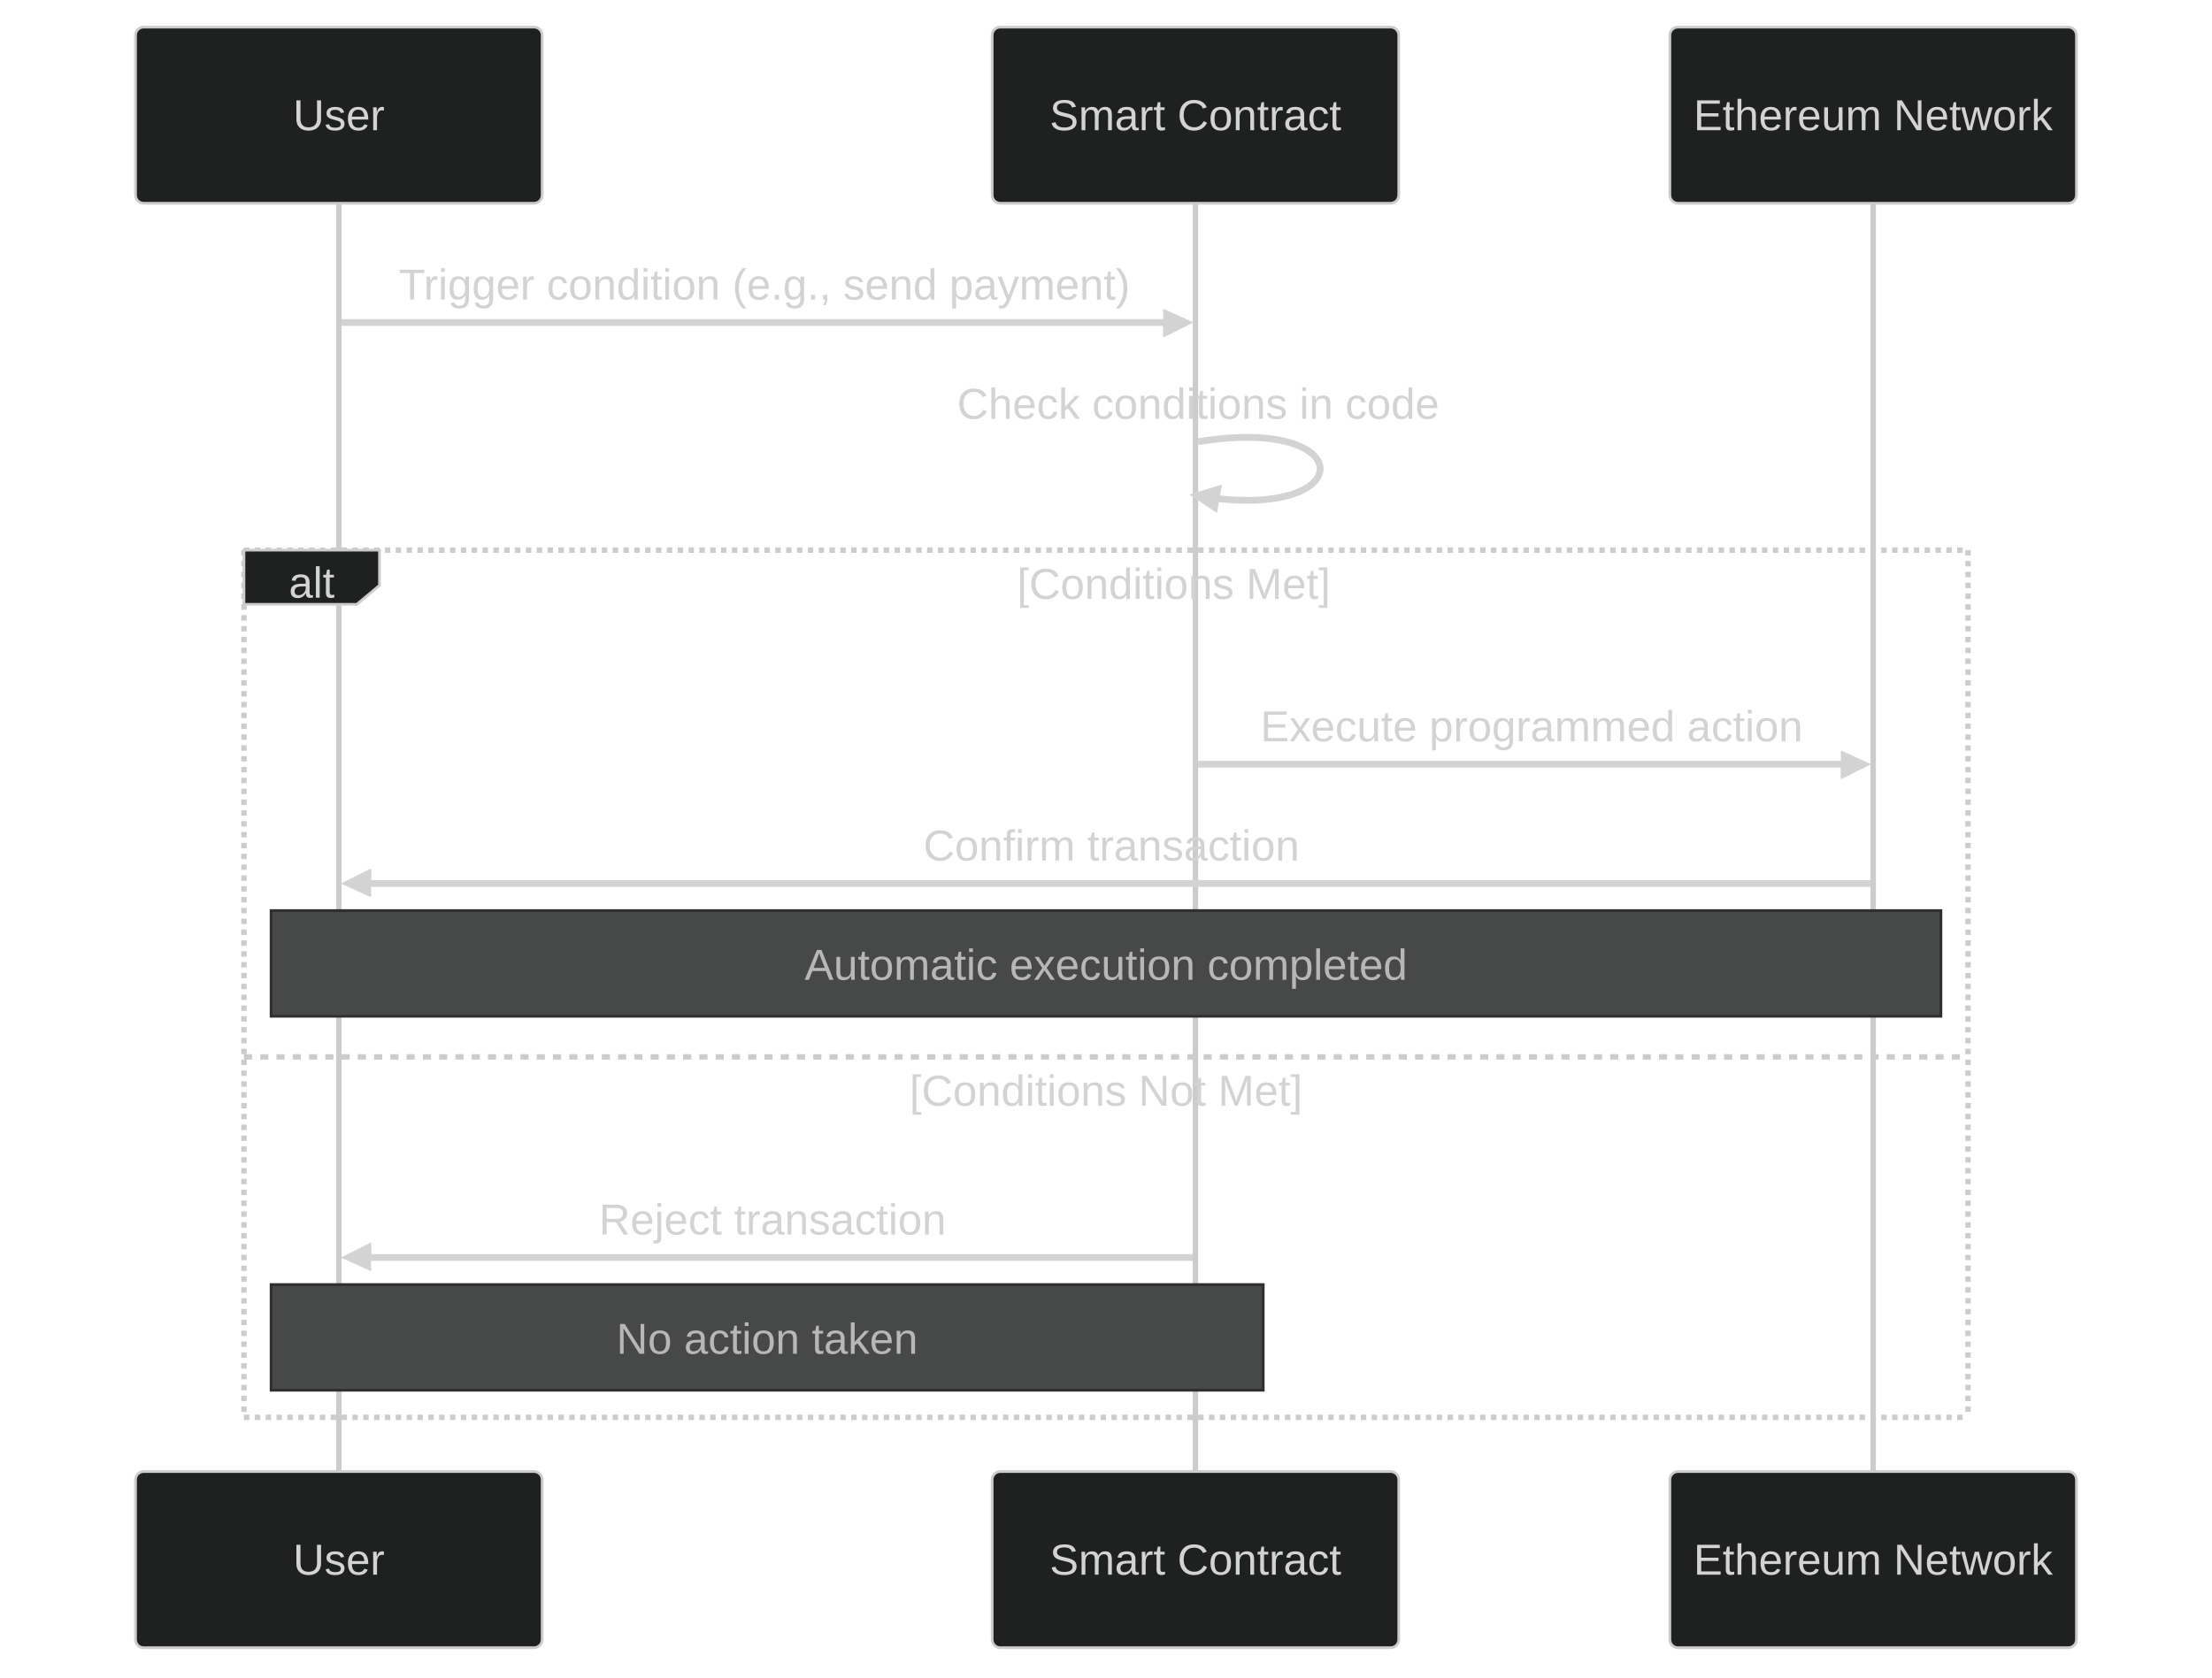
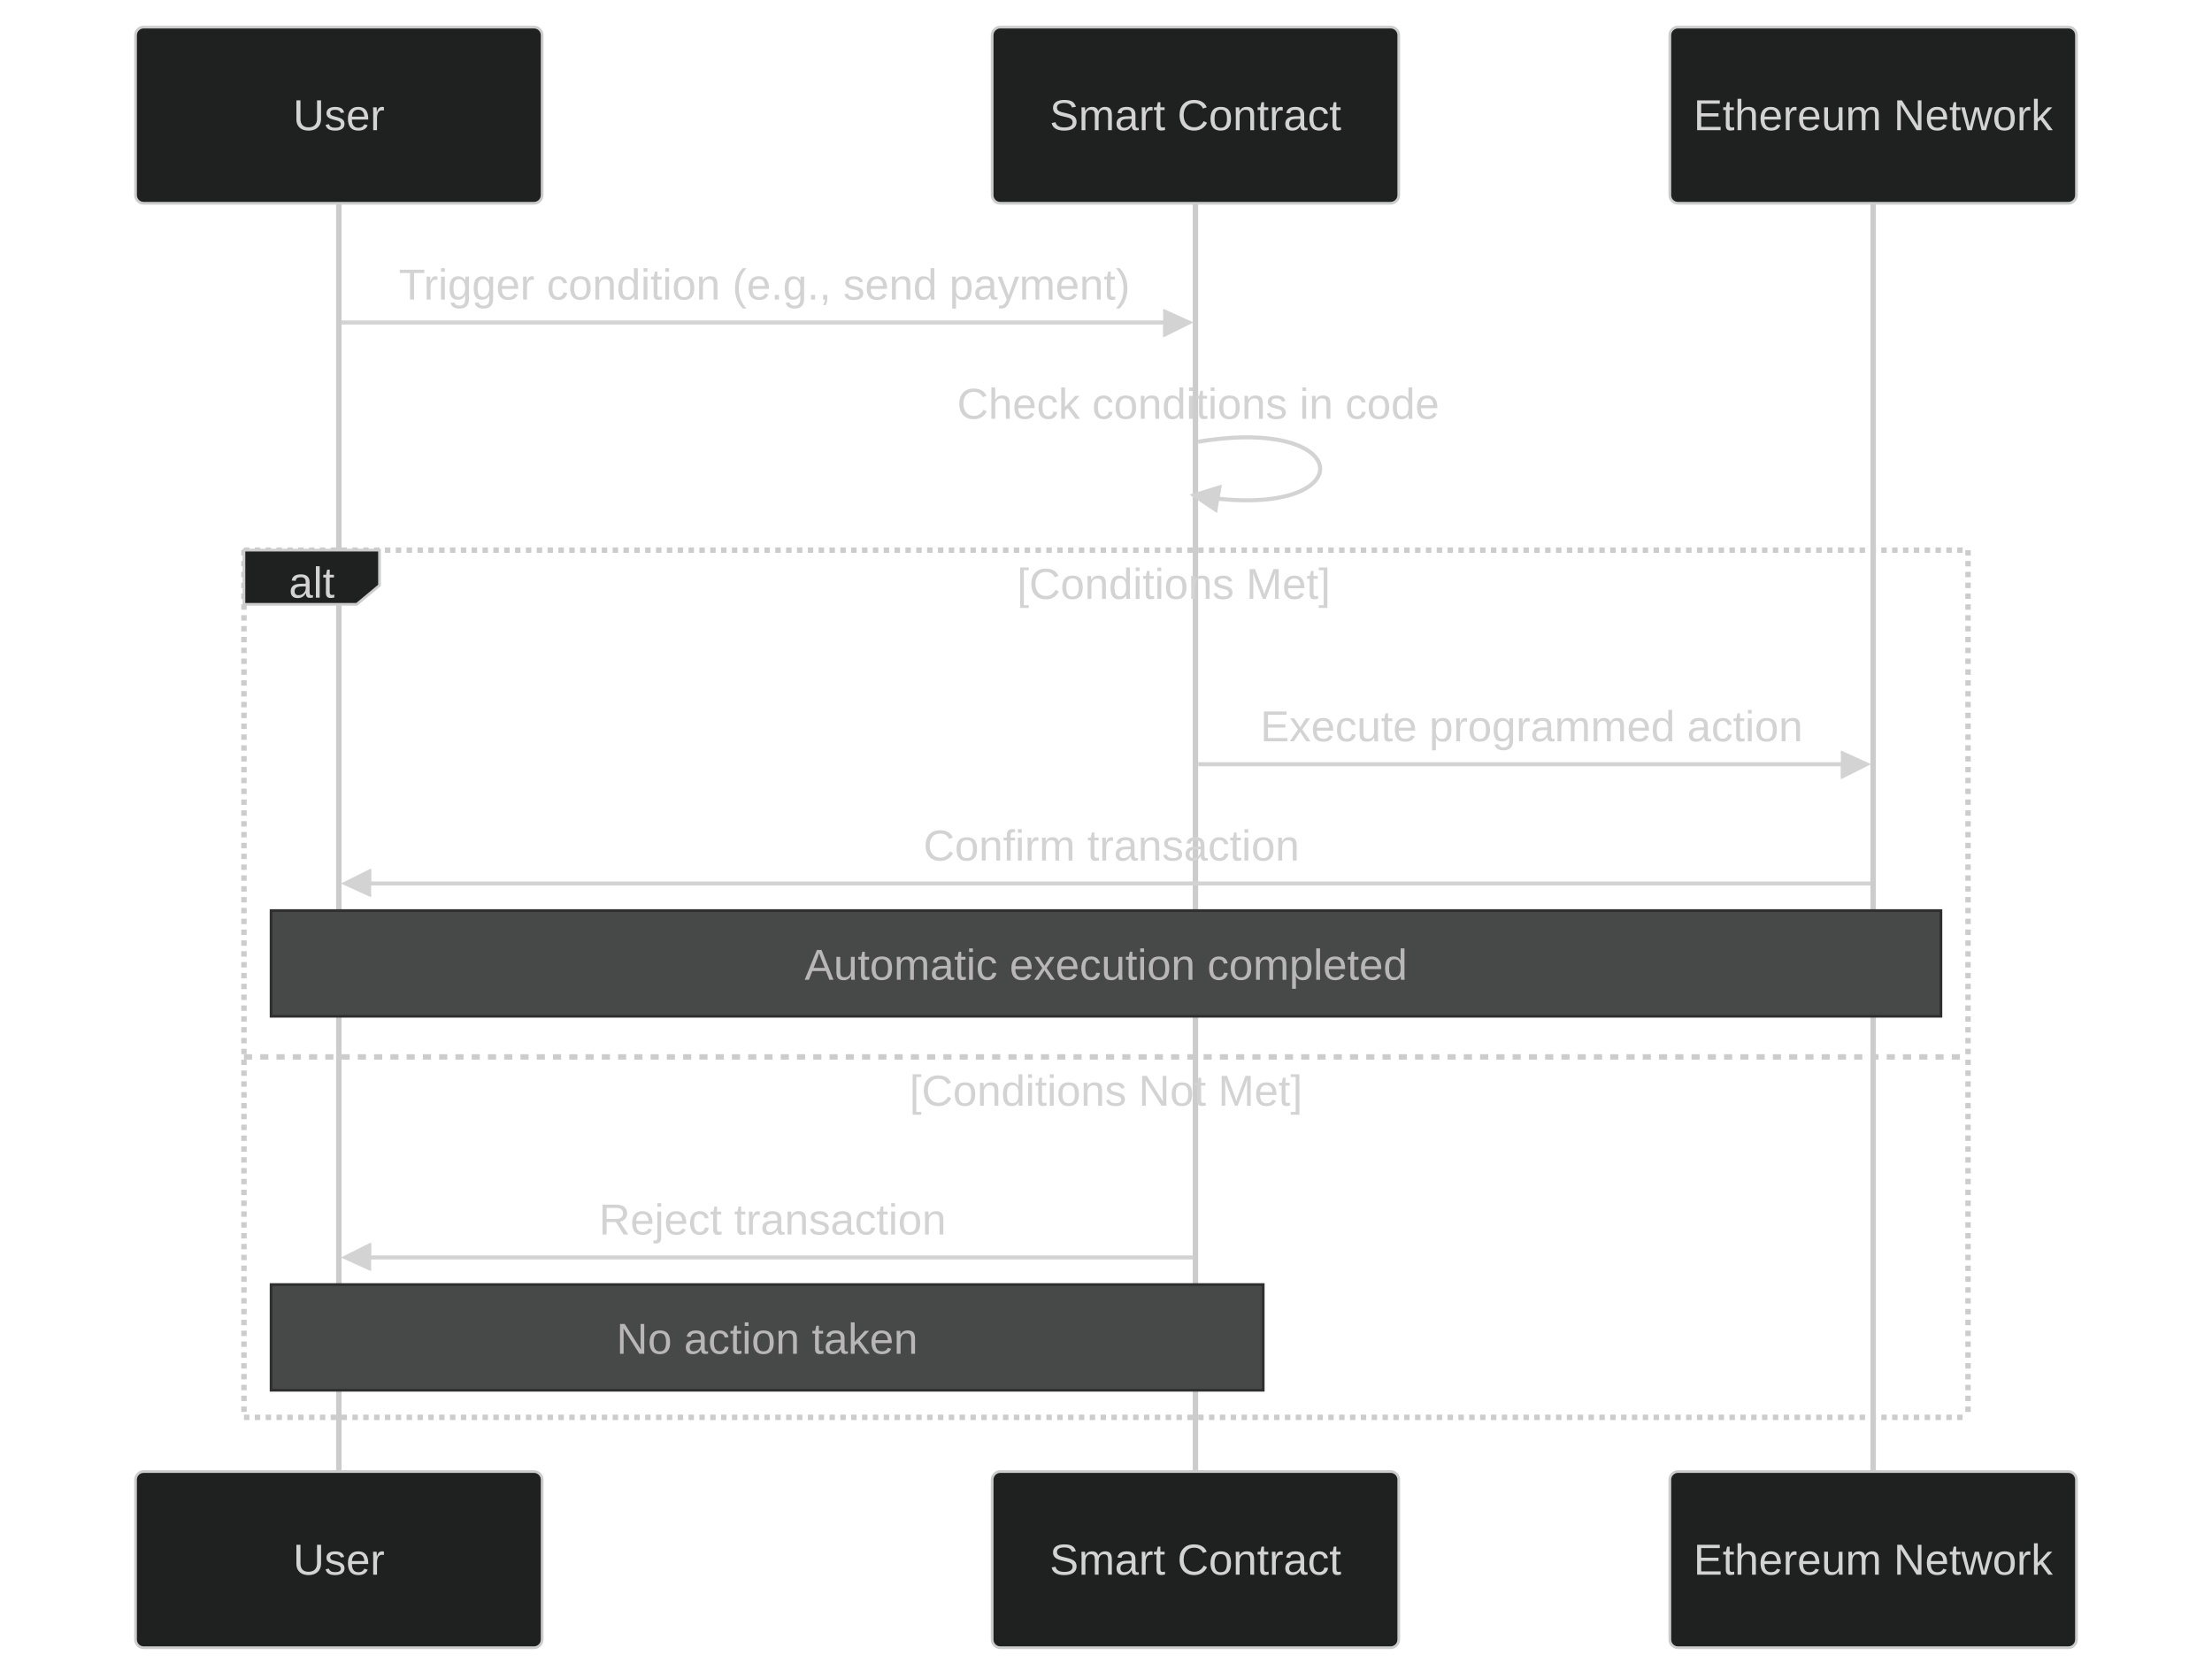
<svg xmlns="http://www.w3.org/2000/svg" aria-roledescription="sequence" role="graphics-document document" viewBox="-50 -10 816 619" style="max-width: 816px; background-color: transparent;" width="100%" id="my-svg">
  <g>
    <rect class="actor actor-bottom" ry="3" rx="3" name="Blockchain" height="65" width="150" stroke="#666" fill="#eaeaea" y="533" x="566" />
    <text style="text-anchor: middle; font-size: 16px; font-weight: 400;" class="actor actor-box" alignment-baseline="central" dominant-baseline="central" y="565.5" x="641">
      <tspan dy="0" x="641">Ethereum Network</tspan>
    </text>
  </g>
  <g>
    <rect class="actor actor-bottom" ry="3" rx="3" name="Contract" height="65" width="150" stroke="#666" fill="#eaeaea" y="533" x="316" />
    <text style="text-anchor: middle; font-size: 16px; font-weight: 400;" class="actor actor-box" alignment-baseline="central" dominant-baseline="central" y="565.5" x="391">
      <tspan dy="0" x="391">Smart Contract</tspan>
    </text>
  </g>
  <g>
    <rect class="actor actor-bottom" ry="3" rx="3" name="User" height="65" width="150" stroke="#666" fill="#eaeaea" y="533" x="0" />
    <text style="text-anchor: middle; font-size: 16px; font-weight: 400;" class="actor actor-box" alignment-baseline="central" dominant-baseline="central" y="565.5" x="75">
      <tspan dy="0" x="75">User</tspan>
    </text>
  </g>
  <g>
    <line name="Blockchain" stroke="#999" stroke-width="0.5px" class="actor-line 200" y2="533" x2="641" y1="65" x1="641" id="actor2" />
    <g id="root-2">
      <rect class="actor actor-top" ry="3" rx="3" name="Blockchain" height="65" width="150" stroke="#666" fill="#eaeaea" y="0" x="566" />
      <text style="text-anchor: middle; font-size: 16px; font-weight: 400;" class="actor actor-box" alignment-baseline="central" dominant-baseline="central" y="32.5" x="641">
        <tspan dy="0" x="641">Ethereum Network</tspan>
      </text>
    </g>
  </g>
  <g>
    <line name="Contract" stroke="#999" stroke-width="0.5px" class="actor-line 200" y2="533" x2="391" y1="65" x1="391" id="actor1" />
    <g id="root-1">
      <rect class="actor actor-top" ry="3" rx="3" name="Contract" height="65" width="150" stroke="#666" fill="#eaeaea" y="0" x="316" />
      <text style="text-anchor: middle; font-size: 16px; font-weight: 400;" class="actor actor-box" alignment-baseline="central" dominant-baseline="central" y="32.5" x="391">
        <tspan dy="0" x="391">Smart Contract</tspan>
      </text>
    </g>
  </g>
  <g>
    <line name="User" stroke="#999" stroke-width="0.5px" class="actor-line 200" y2="533" x2="75" y1="65" x1="75" id="actor0" />
    <g id="root-0">
      <rect class="actor actor-top" ry="3" rx="3" name="User" height="65" width="150" stroke="#666" fill="#eaeaea" y="0" x="0" />
      <text style="text-anchor: middle; font-size: 16px; font-weight: 400;" class="actor actor-box" alignment-baseline="central" dominant-baseline="central" y="32.5" x="75">
        <tspan dy="0" x="75">User</tspan>
      </text>
    </g>
  </g>
  <style>#my-svg{font-family:"trebuchet ms",verdana,arial,sans-serif;font-size:16px;fill:#ccc;}@keyframes edge-animation-frame{from{stroke-dashoffset:0;}}@keyframes dash{to{stroke-dashoffset:0;}}#my-svg .edge-animation-slow{stroke-dasharray:9,5!important;stroke-dashoffset:900;animation:dash 50s linear infinite;stroke-linecap:round;}#my-svg .edge-animation-fast{stroke-dasharray:9,5!important;stroke-dashoffset:900;animation:dash 20s linear infinite;stroke-linecap:round;}#my-svg .error-icon{fill:#a44141;}#my-svg .error-text{fill:#ddd;stroke:#ddd;}#my-svg .edge-thickness-normal{stroke-width:1px;}#my-svg .edge-thickness-thick{stroke-width:3.5px;}#my-svg .edge-pattern-solid{stroke-dasharray:0;}#my-svg .edge-thickness-invisible{stroke-width:0;fill:none;}#my-svg .edge-pattern-dashed{stroke-dasharray:3;}#my-svg .edge-pattern-dotted{stroke-dasharray:2;}#my-svg .marker{fill:lightgrey;stroke:lightgrey;}#my-svg .marker.cross{stroke:lightgrey;}#my-svg svg{font-family:"trebuchet ms",verdana,arial,sans-serif;font-size:16px;}#my-svg p{margin:0;}#my-svg .actor{stroke:#ccc;fill:#1f2020;}#my-svg text.actor&gt;tspan{fill:lightgrey;stroke:none;}#my-svg .actor-line{stroke:#ccc;}#my-svg .messageLine0{stroke-width:1.5;stroke-dasharray:none;stroke:lightgrey;}#my-svg .messageLine1{stroke-width:1.5;stroke-dasharray:2,2;stroke:lightgrey;}#my-svg #arrowhead path{fill:lightgrey;stroke:lightgrey;}#my-svg .sequenceNumber{fill:black;}#my-svg #sequencenumber{fill:lightgrey;}#my-svg #crosshead path{fill:lightgrey;stroke:lightgrey;}#my-svg .messageText{fill:lightgrey;stroke:none;}#my-svg .labelBox{stroke:#ccc;fill:#1f2020;}#my-svg .labelText,#my-svg .labelText&gt;tspan{fill:lightgrey;stroke:none;}#my-svg .loopText,#my-svg .loopText&gt;tspan{fill:lightgrey;stroke:none;}#my-svg .loopLine{stroke-width:2px;stroke-dasharray:2,2;stroke:#ccc;fill:#ccc;}#my-svg .note{stroke:hsl(180, 0%, 18.353%);fill:hsl(180, 1.587%, 28.353%);}#my-svg .noteText,#my-svg .noteText&gt;tspan{fill:rgb(183.848, 181.552, 181.552);stroke:none;}#my-svg .activation0{fill:hsl(180, 1.587%, 28.353%);stroke:#ccc;}#my-svg .activation1{fill:hsl(180, 1.587%, 28.353%);stroke:#ccc;}#my-svg .activation2{fill:hsl(180, 1.587%, 28.353%);stroke:#ccc;}#my-svg .actorPopupMenu{position:absolute;}#my-svg .actorPopupMenuPanel{position:absolute;fill:#1f2020;box-shadow:0px 8px 16px 0px rgba(0,0,0,0.2);filter:drop-shadow(3px 5px 2px rgb(0 0 0 / 0.4));}#my-svg .actor-man line{stroke:#ccc;fill:#1f2020;}#my-svg .actor-man circle,#my-svg line{stroke:#ccc;fill:#1f2020;stroke-width:2px;}#my-svg :root{--mermaid-font-family:"trebuchet ms",verdana,arial,sans-serif;}</style>
  <g />
  <defs>
    <symbol height="24" width="24" id="computer">
      <path d="M2 2v13h20v-13h-20zm18 11h-16v-9h16v9zm-10.228 6l.466-1h3.524l.467 1h-4.457zm14.228 3h-24l2-6h2.104l-1.33 4h18.45l-1.297-4h2.073l2 6zm-5-10h-14v-7h14v7z" transform="scale(.5)" />
    </symbol>
  </defs>
  <defs>
    <symbol clip-rule="evenodd" fill-rule="evenodd" id="database">
      <path d="M12.258.001l.256.004.255.005.253.008.251.01.249.012.247.015.246.016.242.019.241.02.239.023.236.024.233.027.231.028.229.031.225.032.223.034.22.036.217.038.214.04.211.041.208.043.205.045.201.046.198.048.194.05.191.051.187.053.183.054.18.056.175.057.172.059.168.06.163.061.16.063.155.064.15.066.074.033.073.033.071.034.07.034.069.035.068.035.067.035.066.035.064.036.064.036.062.036.06.036.06.037.058.037.058.037.055.038.055.038.053.038.052.038.051.039.05.039.048.039.047.039.045.04.044.04.043.04.041.04.04.041.039.041.037.041.036.041.034.041.033.042.032.042.03.042.029.042.027.042.026.043.024.043.023.043.021.043.02.043.018.044.017.043.015.044.013.044.012.044.011.045.009.044.007.045.006.045.004.045.002.045.001.045v17l-.001.045-.002.045-.004.045-.006.045-.007.045-.009.044-.011.045-.012.044-.013.044-.015.044-.017.043-.018.044-.02.043-.021.043-.023.043-.024.043-.026.043-.027.042-.029.042-.03.042-.032.042-.033.042-.034.041-.036.041-.037.041-.039.041-.04.041-.041.04-.043.04-.044.04-.045.04-.047.039-.048.039-.05.039-.051.039-.052.038-.053.038-.055.038-.055.038-.058.037-.058.037-.06.037-.06.036-.062.036-.064.036-.064.036-.066.035-.067.035-.068.035-.069.035-.07.034-.071.034-.073.033-.074.033-.15.066-.155.064-.16.063-.163.061-.168.06-.172.059-.175.057-.18.056-.183.054-.187.053-.191.051-.194.05-.198.048-.201.046-.205.045-.208.043-.211.041-.214.04-.217.038-.22.036-.223.034-.225.032-.229.031-.231.028-.233.027-.236.024-.239.023-.241.02-.242.019-.246.016-.247.015-.249.012-.251.01-.253.008-.255.005-.256.004-.258.001-.258-.001-.256-.004-.255-.005-.253-.008-.251-.01-.249-.012-.247-.015-.245-.016-.243-.019-.241-.02-.238-.023-.236-.024-.234-.027-.231-.028-.228-.031-.226-.032-.223-.034-.22-.036-.217-.038-.214-.04-.211-.041-.208-.043-.204-.045-.201-.046-.198-.048-.195-.05-.19-.051-.187-.053-.184-.054-.179-.056-.176-.057-.172-.059-.167-.06-.164-.061-.159-.063-.155-.064-.151-.066-.074-.033-.072-.033-.072-.034-.07-.034-.069-.035-.068-.035-.067-.035-.066-.035-.064-.036-.063-.036-.062-.036-.061-.036-.06-.037-.058-.037-.057-.037-.056-.038-.055-.038-.053-.038-.052-.038-.051-.039-.049-.039-.049-.039-.046-.039-.046-.04-.044-.04-.043-.04-.041-.04-.04-.041-.039-.041-.037-.041-.036-.041-.034-.041-.033-.042-.032-.042-.03-.042-.029-.042-.027-.042-.026-.043-.024-.043-.023-.043-.021-.043-.02-.043-.018-.044-.017-.043-.015-.044-.013-.044-.012-.044-.011-.045-.009-.044-.007-.045-.006-.045-.004-.045-.002-.045-.001-.045v-17l.001-.045.002-.045.004-.045.006-.045.007-.045.009-.044.011-.045.012-.044.013-.044.015-.044.017-.043.018-.044.02-.043.021-.043.023-.043.024-.043.026-.043.027-.042.029-.042.03-.042.032-.042.033-.042.034-.041.036-.041.037-.041.039-.041.04-.041.041-.04.043-.04.044-.04.046-.04.046-.039.049-.039.049-.039.051-.039.052-.038.053-.038.055-.038.056-.038.057-.037.058-.037.06-.037.061-.036.062-.036.063-.036.064-.036.066-.035.067-.035.068-.035.069-.035.07-.034.072-.034.072-.033.074-.033.151-.066.155-.064.159-.063.164-.061.167-.06.172-.059.176-.057.179-.056.184-.054.187-.053.19-.051.195-.05.198-.048.201-.046.204-.045.208-.043.211-.041.214-.04.217-.038.22-.036.223-.034.226-.032.228-.031.231-.028.234-.027.236-.024.238-.023.241-.02.243-.019.245-.016.247-.015.249-.012.251-.01.253-.008.255-.005.256-.004.258-.001.258.001zm-9.258 20.499v.01l.001.021.003.021.004.022.005.021.006.022.007.022.009.023.01.022.011.023.012.023.013.023.015.023.016.024.017.023.018.024.019.024.021.024.022.025.023.024.024.025.052.049.056.05.061.051.066.051.07.051.075.051.079.052.084.052.088.052.092.052.097.052.102.051.105.052.11.052.114.051.119.051.123.051.127.05.131.05.135.05.139.048.144.049.147.047.152.047.155.047.16.045.163.045.167.043.171.043.176.041.178.041.183.039.187.039.19.037.194.035.197.035.202.033.204.031.209.03.212.029.216.027.219.025.222.024.226.021.23.02.233.018.236.016.24.015.243.012.246.01.249.008.253.005.256.004.259.001.26-.001.257-.004.254-.005.25-.008.247-.011.244-.012.241-.014.237-.016.233-.018.231-.021.226-.021.224-.024.22-.026.216-.027.212-.028.21-.031.205-.031.202-.034.198-.034.194-.036.191-.037.187-.039.183-.04.179-.04.175-.042.172-.043.168-.044.163-.045.16-.046.155-.046.152-.047.148-.048.143-.049.139-.049.136-.05.131-.05.126-.05.123-.051.118-.052.114-.051.11-.052.106-.052.101-.052.096-.052.092-.052.088-.053.083-.051.079-.052.074-.052.07-.051.065-.051.06-.051.056-.05.051-.05.023-.024.023-.025.021-.024.02-.024.019-.024.018-.024.017-.024.015-.023.014-.024.013-.023.012-.023.01-.023.01-.022.008-.022.006-.022.006-.022.004-.022.004-.021.001-.021.001-.021v-4.127l-.077.055-.08.053-.083.054-.085.053-.087.052-.09.052-.093.051-.095.05-.097.05-.1.049-.102.049-.105.048-.106.047-.109.047-.111.046-.114.045-.115.045-.118.044-.12.043-.122.042-.124.042-.126.041-.128.04-.13.04-.132.038-.134.038-.135.037-.138.037-.139.035-.142.035-.143.034-.144.033-.147.032-.148.031-.15.03-.151.03-.153.029-.154.027-.156.027-.158.026-.159.025-.161.024-.162.023-.163.022-.165.021-.166.02-.167.019-.169.018-.169.017-.171.016-.173.015-.173.014-.175.013-.175.012-.177.011-.178.01-.179.008-.179.008-.181.006-.182.005-.182.004-.184.003-.184.002h-.37l-.184-.002-.184-.003-.182-.004-.182-.005-.181-.006-.179-.008-.179-.008-.178-.01-.176-.011-.176-.012-.175-.013-.173-.014-.172-.015-.171-.016-.17-.017-.169-.018-.167-.019-.166-.02-.165-.021-.163-.022-.162-.023-.161-.024-.159-.025-.157-.026-.156-.027-.155-.027-.153-.029-.151-.03-.15-.03-.148-.031-.146-.032-.145-.033-.143-.034-.141-.035-.14-.035-.137-.037-.136-.037-.134-.038-.132-.038-.13-.04-.128-.04-.126-.041-.124-.042-.122-.042-.12-.044-.117-.043-.116-.045-.113-.045-.112-.046-.109-.047-.106-.047-.105-.048-.102-.049-.1-.049-.097-.05-.095-.05-.093-.052-.09-.051-.087-.052-.085-.053-.083-.054-.08-.054-.077-.054v4.127zm0-5.654v.011l.001.021.003.021.004.021.005.022.006.022.007.022.009.022.01.022.011.023.012.023.013.023.015.024.016.023.017.024.018.024.019.024.021.024.022.024.023.025.024.024.052.05.056.05.061.05.066.051.07.051.075.052.079.051.084.052.088.052.092.052.097.052.102.052.105.052.11.051.114.051.119.052.123.05.127.051.131.05.135.049.139.049.144.048.147.048.152.047.155.046.16.045.163.045.167.044.171.042.176.042.178.04.183.04.187.038.19.037.194.036.197.034.202.033.204.032.209.03.212.028.216.027.219.025.222.024.226.022.23.02.233.018.236.016.24.014.243.012.246.01.249.008.253.006.256.003.259.001.26-.001.257-.003.254-.006.25-.008.247-.01.244-.012.241-.015.237-.016.233-.018.231-.02.226-.022.224-.024.22-.025.216-.027.212-.029.21-.03.205-.032.202-.033.198-.035.194-.036.191-.037.187-.039.183-.039.179-.041.175-.042.172-.043.168-.044.163-.045.16-.045.155-.047.152-.047.148-.048.143-.048.139-.05.136-.049.131-.05.126-.051.123-.051.118-.051.114-.052.11-.052.106-.052.101-.052.096-.052.092-.052.088-.052.083-.052.079-.052.074-.051.07-.052.065-.051.06-.05.056-.051.051-.049.023-.025.023-.024.021-.025.02-.024.019-.024.018-.024.017-.024.015-.023.014-.023.013-.024.012-.022.01-.023.01-.023.008-.022.006-.022.006-.022.004-.021.004-.022.001-.021.001-.021v-4.139l-.077.054-.08.054-.083.054-.085.052-.087.053-.09.051-.093.051-.095.051-.097.05-.1.049-.102.049-.105.048-.106.047-.109.047-.111.046-.114.045-.115.044-.118.044-.12.044-.122.042-.124.042-.126.041-.128.04-.13.039-.132.039-.134.038-.135.037-.138.036-.139.036-.142.035-.143.033-.144.033-.147.033-.148.031-.15.03-.151.03-.153.028-.154.028-.156.027-.158.026-.159.025-.161.024-.162.023-.163.022-.165.021-.166.02-.167.019-.169.018-.169.017-.171.016-.173.015-.173.014-.175.013-.175.012-.177.011-.178.009-.179.009-.179.007-.181.007-.182.005-.182.004-.184.003-.184.002h-.37l-.184-.002-.184-.003-.182-.004-.182-.005-.181-.007-.179-.007-.179-.009-.178-.009-.176-.011-.176-.012-.175-.013-.173-.014-.172-.015-.171-.016-.17-.017-.169-.018-.167-.019-.166-.02-.165-.021-.163-.022-.162-.023-.161-.024-.159-.025-.157-.026-.156-.027-.155-.028-.153-.028-.151-.03-.15-.03-.148-.031-.146-.033-.145-.033-.143-.033-.141-.035-.14-.036-.137-.036-.136-.037-.134-.038-.132-.039-.13-.039-.128-.04-.126-.041-.124-.042-.122-.043-.12-.043-.117-.044-.116-.044-.113-.046-.112-.046-.109-.046-.106-.047-.105-.048-.102-.049-.1-.049-.097-.05-.095-.051-.093-.051-.09-.051-.087-.053-.085-.052-.083-.054-.08-.054-.077-.054v4.139zm0-5.666v.011l.001.02.003.022.004.021.005.022.006.021.007.022.009.023.01.022.011.023.012.023.013.023.015.023.016.024.017.024.018.023.019.024.021.025.022.024.023.024.024.025.052.05.056.05.061.05.066.051.07.051.075.052.079.051.084.052.088.052.092.052.097.052.102.052.105.051.11.052.114.051.119.051.123.051.127.05.131.05.135.05.139.049.144.048.147.048.152.047.155.046.16.045.163.045.167.043.171.043.176.042.178.04.183.04.187.038.19.037.194.036.197.034.202.033.204.032.209.03.212.028.216.027.219.025.222.024.226.021.23.02.233.018.236.017.24.014.243.012.246.01.249.008.253.006.256.003.259.001.26-.001.257-.003.254-.006.25-.008.247-.01.244-.013.241-.014.237-.016.233-.018.231-.02.226-.022.224-.024.22-.025.216-.027.212-.029.21-.03.205-.032.202-.033.198-.035.194-.036.191-.037.187-.039.183-.039.179-.041.175-.042.172-.043.168-.044.163-.045.16-.045.155-.047.152-.047.148-.048.143-.049.139-.049.136-.049.131-.051.126-.05.123-.051.118-.052.114-.051.11-.052.106-.052.101-.052.096-.052.092-.052.088-.052.083-.052.079-.052.074-.052.07-.051.065-.051.06-.051.056-.05.051-.049.023-.025.023-.025.021-.024.02-.024.019-.024.018-.024.017-.024.015-.023.014-.024.013-.023.012-.023.01-.022.01-.023.008-.022.006-.022.006-.022.004-.022.004-.021.001-.021.001-.021v-4.153l-.077.054-.08.054-.083.053-.085.053-.087.053-.09.051-.093.051-.095.051-.097.05-.1.049-.102.048-.105.048-.106.048-.109.046-.111.046-.114.046-.115.044-.118.044-.12.043-.122.043-.124.042-.126.041-.128.04-.13.039-.132.039-.134.038-.135.037-.138.036-.139.036-.142.034-.143.034-.144.033-.147.032-.148.032-.15.03-.151.03-.153.028-.154.028-.156.027-.158.026-.159.024-.161.024-.162.023-.163.023-.165.021-.166.02-.167.019-.169.018-.169.017-.171.016-.173.015-.173.014-.175.013-.175.012-.177.01-.178.01-.179.009-.179.007-.181.006-.182.006-.182.004-.184.003-.184.001-.185.001-.185-.001-.184-.001-.184-.003-.182-.004-.182-.006-.181-.006-.179-.007-.179-.009-.178-.01-.176-.01-.176-.012-.175-.013-.173-.014-.172-.015-.171-.016-.17-.017-.169-.018-.167-.019-.166-.02-.165-.021-.163-.023-.162-.023-.161-.024-.159-.024-.157-.026-.156-.027-.155-.028-.153-.028-.151-.03-.15-.03-.148-.032-.146-.032-.145-.033-.143-.034-.141-.034-.14-.036-.137-.036-.136-.037-.134-.038-.132-.039-.13-.039-.128-.041-.126-.041-.124-.041-.122-.043-.12-.043-.117-.044-.116-.044-.113-.046-.112-.046-.109-.046-.106-.048-.105-.048-.102-.048-.1-.05-.097-.049-.095-.051-.093-.051-.09-.052-.087-.052-.085-.053-.083-.053-.08-.054-.077-.054v4.153zm8.74-8.179l-.257.004-.254.005-.25.008-.247.011-.244.012-.241.014-.237.016-.233.018-.231.021-.226.022-.224.023-.22.026-.216.027-.212.028-.21.031-.205.032-.202.033-.198.034-.194.036-.191.038-.187.038-.183.04-.179.041-.175.042-.172.043-.168.043-.163.045-.16.046-.155.046-.152.048-.148.048-.143.048-.139.049-.136.05-.131.05-.126.051-.123.051-.118.051-.114.052-.11.052-.106.052-.101.052-.096.052-.092.052-.088.052-.083.052-.079.052-.074.051-.07.052-.065.051-.06.05-.056.05-.051.05-.023.025-.023.024-.021.024-.02.025-.019.024-.018.024-.017.023-.015.024-.014.023-.013.023-.012.023-.01.023-.01.022-.008.022-.006.023-.006.021-.004.022-.004.021-.001.021-.001.021.001.021.001.021.004.021.004.022.006.021.006.023.008.022.01.022.01.023.012.023.013.023.014.023.015.024.017.023.018.024.019.024.02.025.021.024.023.024.023.025.051.05.056.05.06.05.065.051.07.052.074.051.079.052.083.052.088.052.092.052.096.052.101.052.106.052.11.052.114.052.118.051.123.051.126.051.131.05.136.05.139.049.143.048.148.048.152.048.155.046.16.046.163.045.168.043.172.043.175.042.179.041.183.04.187.038.191.038.194.036.198.034.202.033.205.032.21.031.212.028.216.027.22.026.224.023.226.022.231.021.233.018.237.016.241.014.244.012.247.011.25.008.254.005.257.004.26.001.26-.001.257-.004.254-.005.25-.008.247-.011.244-.012.241-.014.237-.016.233-.018.231-.021.226-.022.224-.023.22-.026.216-.027.212-.028.21-.031.205-.032.202-.033.198-.034.194-.036.191-.038.187-.038.183-.04.179-.041.175-.042.172-.043.168-.043.163-.045.16-.046.155-.046.152-.048.148-.048.143-.048.139-.049.136-.05.131-.05.126-.051.123-.051.118-.051.114-.052.11-.052.106-.052.101-.052.096-.052.092-.052.088-.052.083-.052.079-.052.074-.051.07-.052.065-.051.06-.05.056-.05.051-.05.023-.025.023-.024.021-.024.02-.025.019-.024.018-.024.017-.023.015-.024.014-.023.013-.023.012-.023.01-.023.01-.022.008-.022.006-.023.006-.021.004-.022.004-.021.001-.021.001-.021-.001-.021-.001-.021-.004-.021-.004-.022-.006-.021-.006-.023-.008-.022-.01-.022-.01-.023-.012-.023-.013-.023-.014-.023-.015-.024-.017-.023-.018-.024-.019-.024-.02-.025-.021-.024-.023-.024-.023-.025-.051-.05-.056-.05-.06-.05-.065-.051-.07-.052-.074-.051-.079-.052-.083-.052-.088-.052-.092-.052-.096-.052-.101-.052-.106-.052-.11-.052-.114-.052-.118-.051-.123-.051-.126-.051-.131-.05-.136-.05-.139-.049-.143-.048-.148-.048-.152-.048-.155-.046-.16-.046-.163-.045-.168-.043-.172-.043-.175-.042-.179-.041-.183-.04-.187-.038-.191-.038-.194-.036-.198-.034-.202-.033-.205-.032-.21-.031-.212-.028-.216-.027-.22-.026-.224-.023-.226-.022-.231-.021-.233-.018-.237-.016-.241-.014-.244-.012-.247-.011-.25-.008-.254-.005-.257-.004-.26-.001-.26.001z" transform="scale(.5)" />
    </symbol>
  </defs>
  <defs>
    <symbol height="24" width="24" id="clock">
      <path d="M12 2c5.514 0 10 4.486 10 10s-4.486 10-10 10-10-4.486-10-10 4.486-10 10-10zm0-2c-6.627 0-12 5.373-12 12s5.373 12 12 12 12-5.373 12-12-5.373-12-12-12zm5.848 12.459c.202.038.202.333.001.372-1.907.361-6.045 1.111-6.547 1.111-.719 0-1.301-.582-1.301-1.301 0-.512.77-5.447 1.125-7.445.034-.192.312-.181.343.014l.985 6.238 5.394 1.011z" transform="scale(.5)" />
    </symbol>
  </defs>
  <defs>
    <marker orient="auto-start-reverse" markerHeight="12" markerWidth="12" markerUnits="userSpaceOnUse" refY="5" refX="7.9" id="arrowhead">
      <path d="M -1 0 L 10 5 L 0 10 z" />
    </marker>
  </defs>
  <defs>
    <marker refY="4.5" refX="4" orient="auto" markerHeight="8" markerWidth="15" id="crosshead">
      <path style="stroke-dasharray: 0, 0;" d="M 1,2 L 6,7 M 6,2 L 1,7" stroke-width="1pt" stroke="#000000" fill="none" />
    </marker>
  </defs>
  <defs>
    <marker orient="auto" markerHeight="28" markerWidth="20" refY="7" refX="15.5" id="filled-head">
      <path d="M 18,7 L9,13 L14,7 L9,1 Z" />
    </marker>
  </defs>
  <defs>
    <marker orient="auto" markerHeight="40" markerWidth="60" refY="15" refX="15" id="sequencenumber">
      <circle r="6" cy="15" cx="15" />
    </marker>
  </defs>
  <g>
    <rect class="note" height="39" width="616" stroke="#666" fill="#EDF2AE" y="326" x="50" />
    <text style="font-size: 16px; font-weight: 400;" dy="1em" class="noteText" alignment-baseline="middle" dominant-baseline="middle" text-anchor="middle" y="331" x="358">
      <tspan x="358">Automatic execution completed</tspan>
    </text>
  </g>
  <g>
    <rect class="note" height="39" width="366" stroke="#666" fill="#EDF2AE" y="464" x="50" />
    <text style="font-size: 16px; font-weight: 400;" dy="1em" class="noteText" alignment-baseline="middle" dominant-baseline="middle" text-anchor="middle" y="469" x="233">
      <tspan x="233">No action taken</tspan>
    </text>
  </g>
  <g>
    <line class="loopLine" y2="193" x2="676" y1="193" x1="40" />
    <line class="loopLine" y2="513" x2="676" y1="193" x1="676" />
    <line class="loopLine" y2="513" x2="676" y1="513" x1="40" />
    <line class="loopLine" y2="513" x2="40" y1="193" x1="40" />
    <line style="stroke-dasharray: 3, 3;" class="loopLine" y2="380" x2="676" y1="380" x1="40" />
    <polygon class="labelBox" points="40,193 90,193 90,206 81.6,213 40,213" />
    <text style="font-size: 16px; font-weight: 400;" class="labelText" alignment-baseline="middle" dominant-baseline="middle" text-anchor="middle" y="206" x="65">alt</text>
    <text style="font-size: 16px; font-weight: 400;" class="loopText" text-anchor="middle" y="211" x="383">
      <tspan x="383">[Conditions Met]</tspan>
    </text>
    <text style="font-size: 16px; font-weight: 400;" class="loopText" text-anchor="middle" y="398" x="358">[Conditions Not Met]</text>
  </g>
  <text style="font-size: 16px; font-weight: 400;" dy="1em" class="messageText" alignment-baseline="middle" dominant-baseline="middle" text-anchor="middle" y="80" x="232">Trigger condition (e.g., send payment)</text>
  <line style="fill: none;" marker-end="url(#arrowhead)" stroke="none" stroke-width="2" class="messageLine0" y2="109" x2="387" y1="109" x1="76" />
  <text style="font-size: 16px; font-weight: 400;" dy="1em" class="messageText" alignment-baseline="middle" dominant-baseline="middle" text-anchor="middle" y="124" x="392">Check conditions in code</text>
  <path style="fill: none;" marker-end="url(#arrowhead)" stroke="none" stroke-width="2" class="messageLine0" d="M 392,153 C 452,143 452,183 392,173" />
  <text style="font-size: 16px; font-weight: 400;" dy="1em" class="messageText" alignment-baseline="middle" dominant-baseline="middle" text-anchor="middle" y="243" x="515">Execute programmed action</text>
  <line style="fill: none;" marker-end="url(#arrowhead)" stroke="none" stroke-width="2" class="messageLine0" y2="272" x2="637" y1="272" x1="392" />
  <text style="font-size: 16px; font-weight: 400;" dy="1em" class="messageText" alignment-baseline="middle" dominant-baseline="middle" text-anchor="middle" y="287" x="360">Confirm transaction</text>
  <line style="fill: none;" marker-end="url(#arrowhead)" stroke="none" stroke-width="2" class="messageLine0" y2="316" x2="79" y1="316" x1="640" />
  <text style="font-size: 16px; font-weight: 400;" dy="1em" class="messageText" alignment-baseline="middle" dominant-baseline="middle" text-anchor="middle" y="425" x="235">Reject transaction</text>
  <line style="fill: none;" marker-end="url(#arrowhead)" stroke="none" stroke-width="2" class="messageLine0" y2="454" x2="79" y1="454" x1="390" />
-   <style>
-     .flowchart-link {
-       stroke-width: 3px !important;
-     }
-     .edge {
-       stroke-width: 3px !important;
-     }
-     .section {
-       stroke-width: 2px !important;
-     }
-     .node rect,
-     .node circle,
-     .node ellipse,
-     .node polygon {
-       stroke-width: 2px !important;
-     }
-     /* Sequence diagram arrows */
-     .messageLine0,
-     .messageLine1 {
-       stroke-width: 2.5px !important;
-     }
-     /* State diagram transitions */
-     .transition {
-       stroke-width: 2.5px !important;
-     }
-     /* Class diagram relations */
-     .relation {
-       stroke-width: 2.5px !important;
-     }
-     /* Gantt chart lines */
-     .grid .tick {
-       stroke-width: 1.5px !important;
-     }
-   </style>
</svg>
